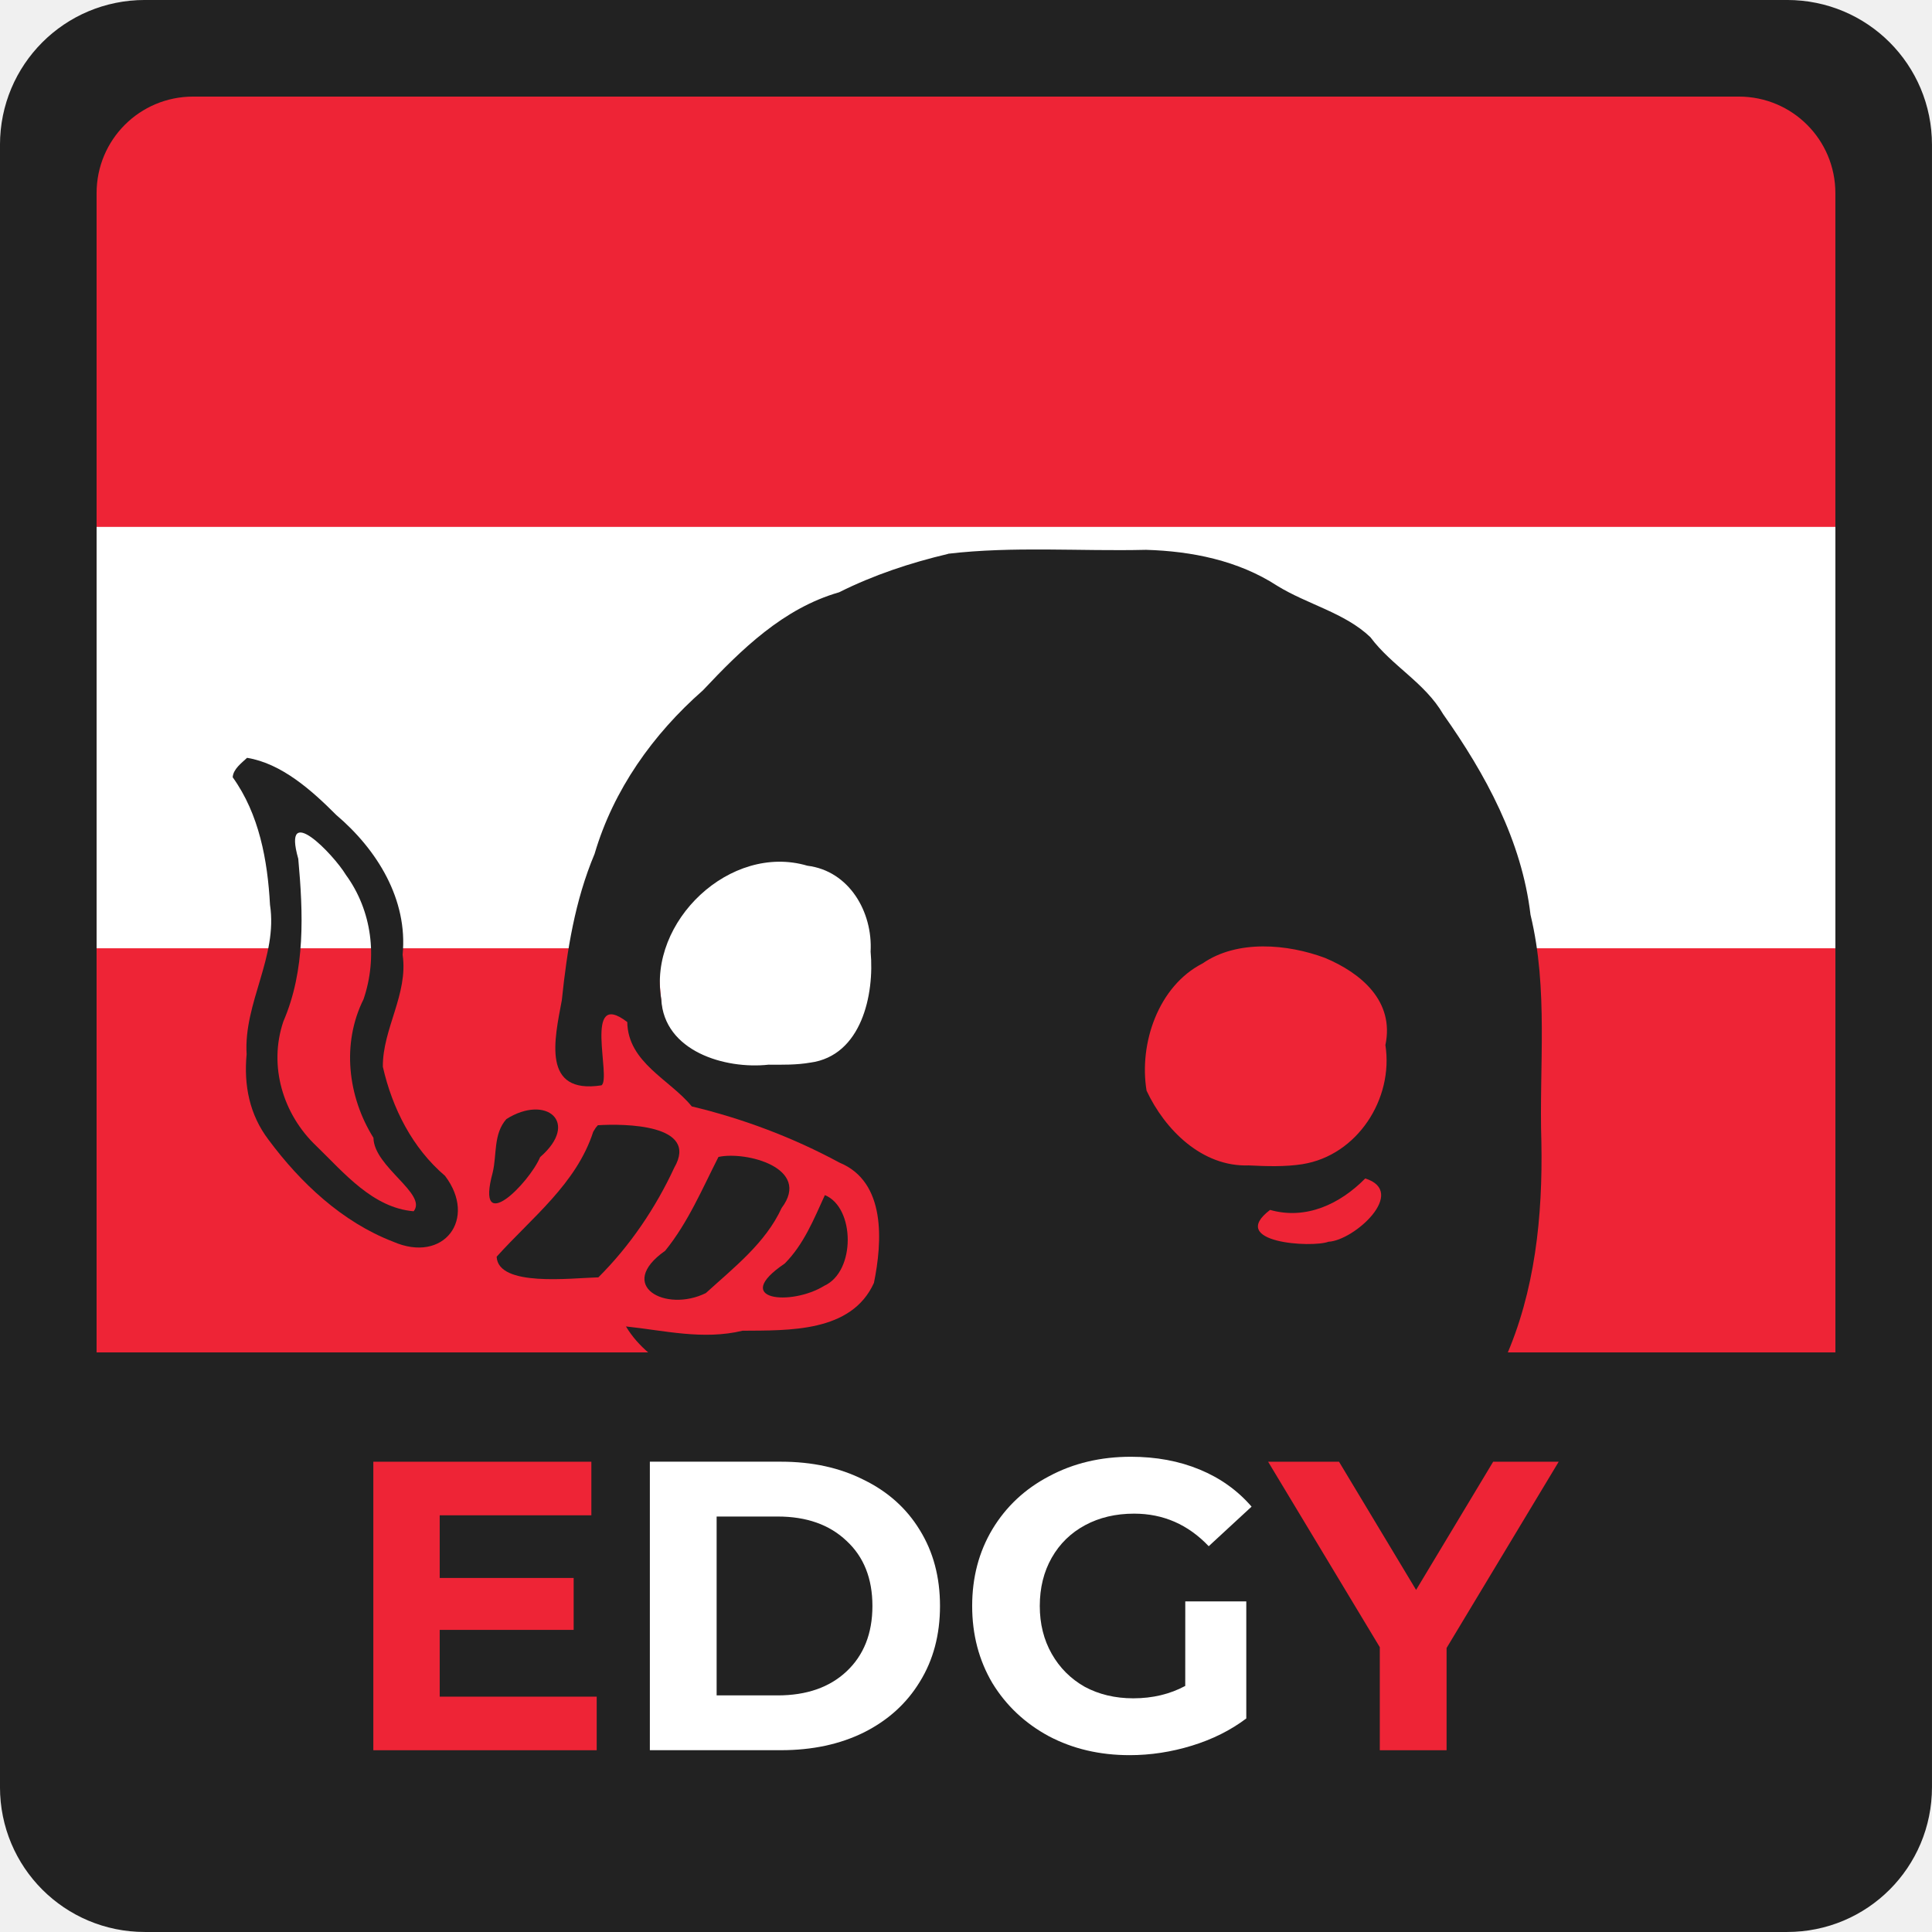
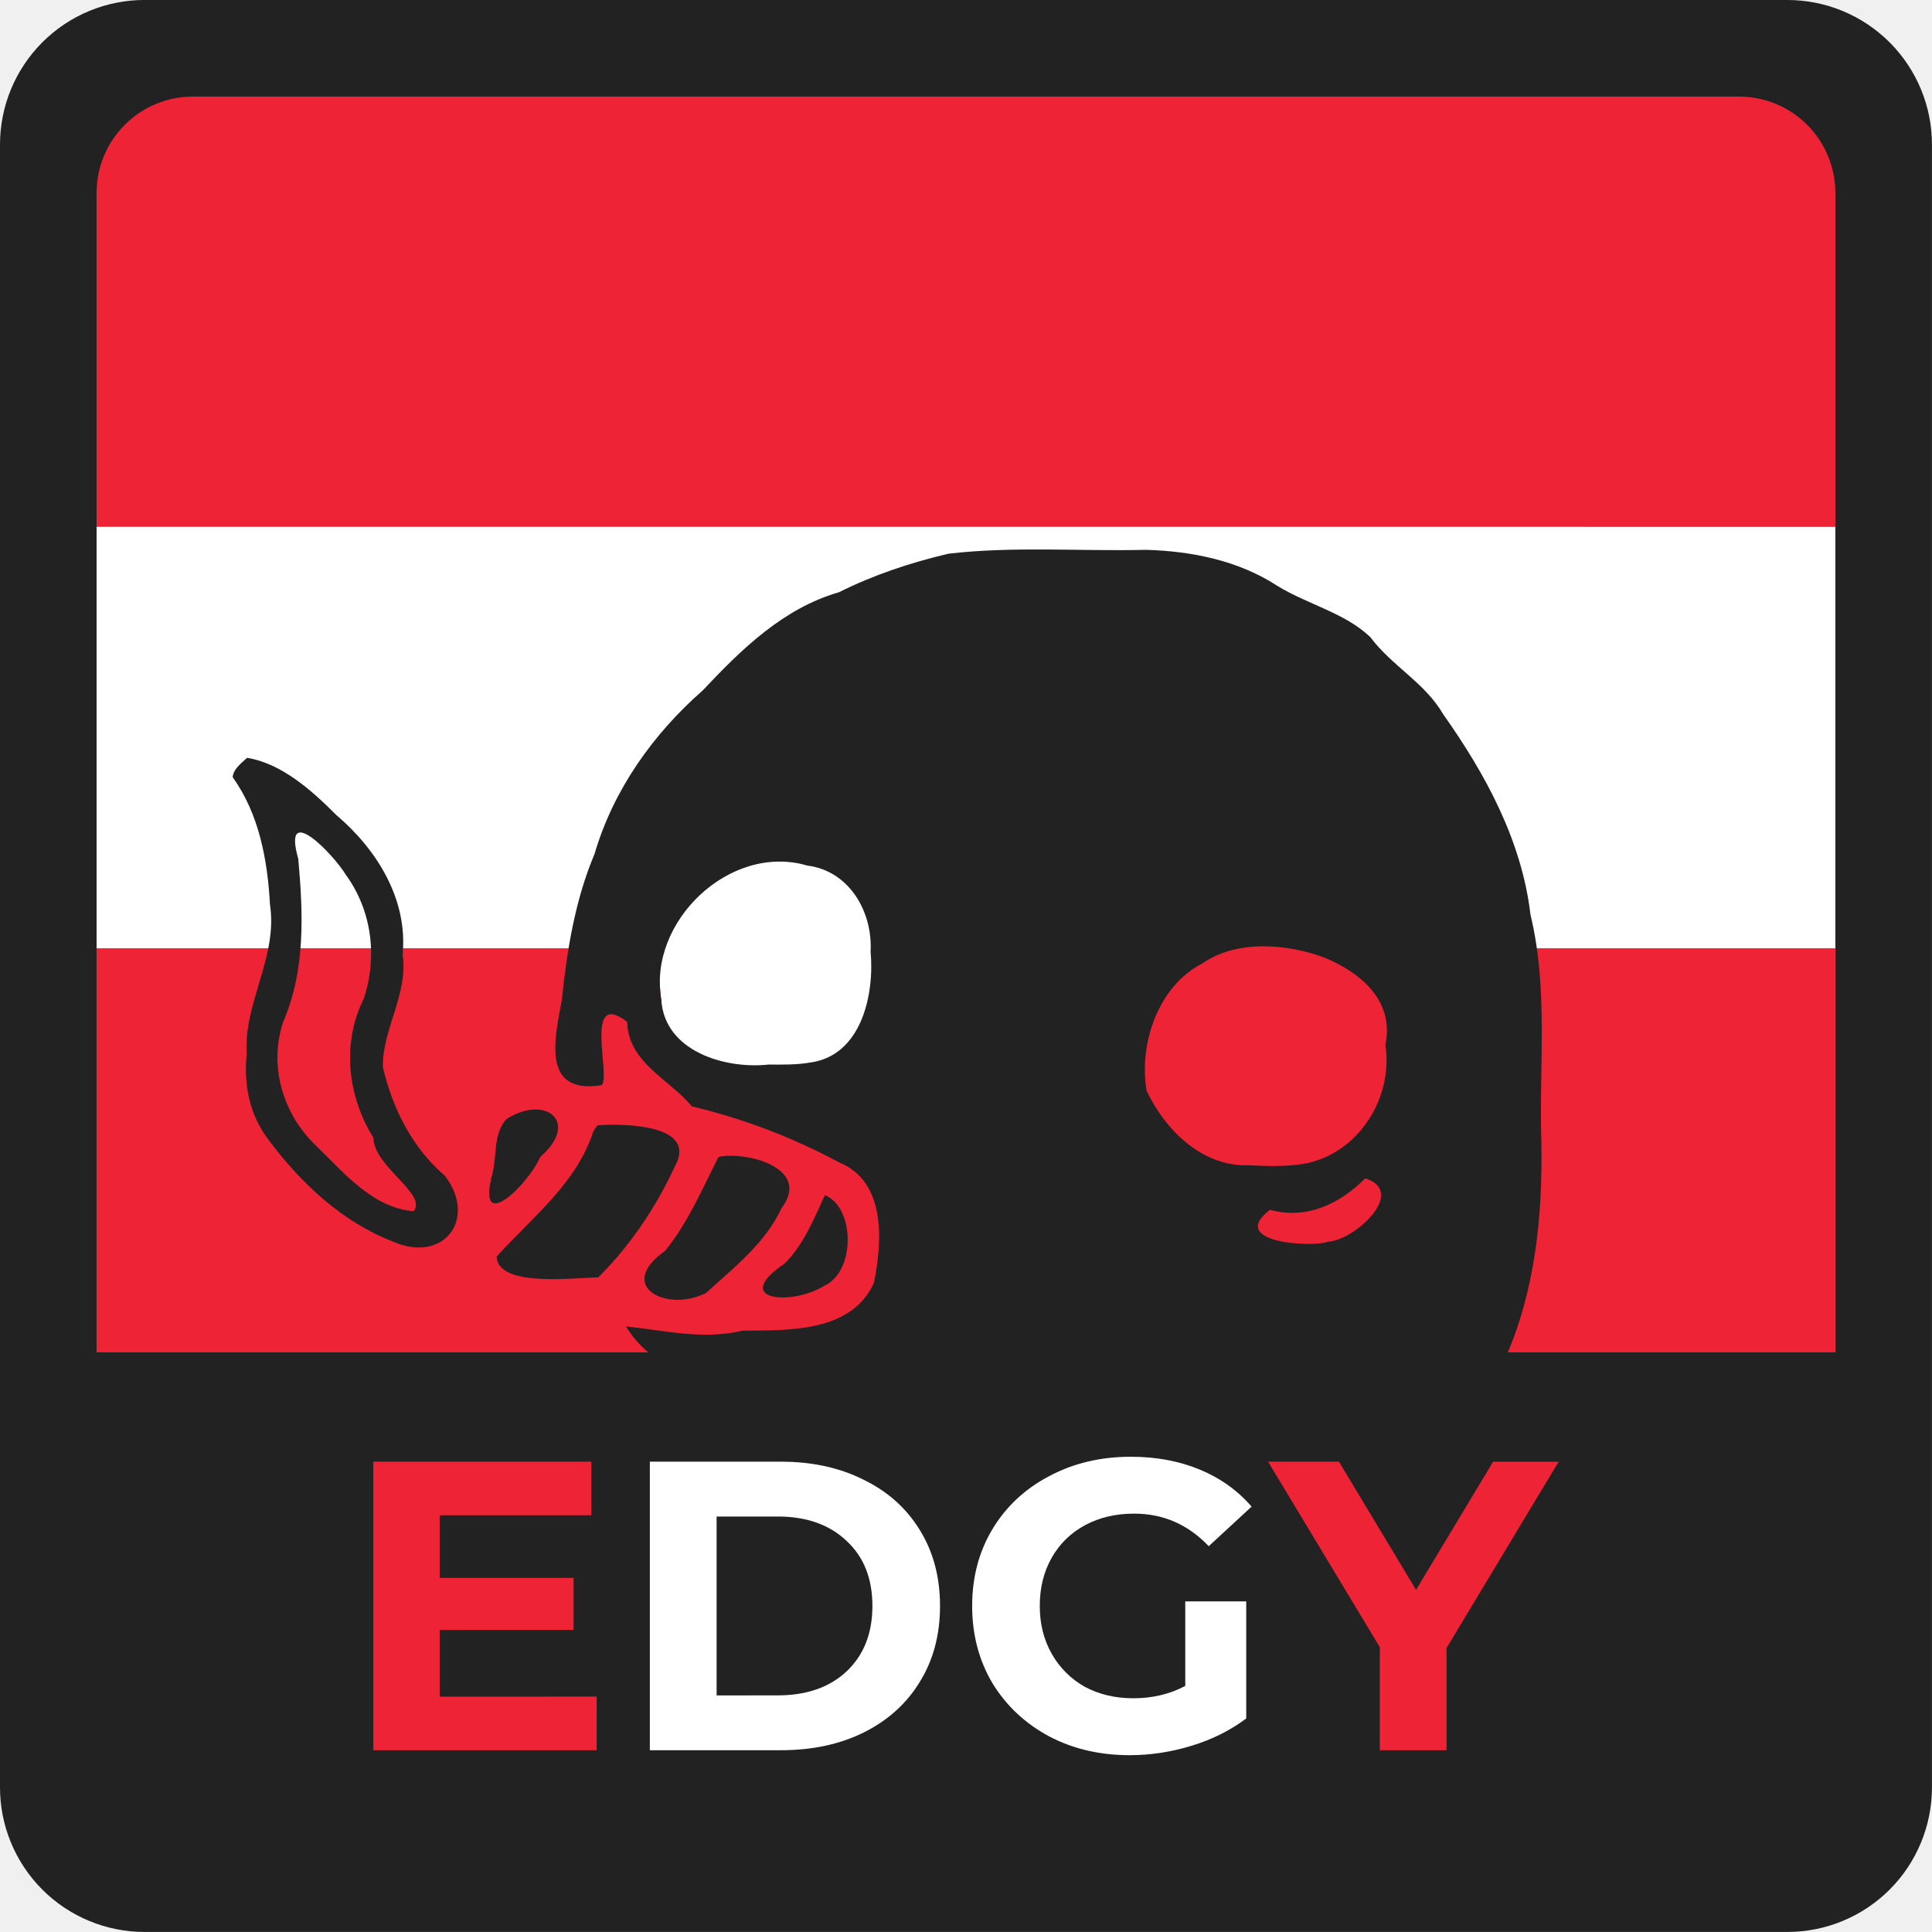
- <svg xmlns="http://www.w3.org/2000/svg" width="200" height="200" viewBox="0 0 52.917 52.917" version="1.1" id="svg8">
-   <defs id="defs2">
-     <rect x="-8.98" y="41.16" width="54.443" height="27.502" id="rect914" />
-     <rect x="14.78" y="42.001" width="38.137" height="10.915" id="rect983" />
-     <rect x="-245.703" y="111.319" width="65.484" height="18.719" id="rect868" />
-     <rect x="-268.458" y="130.436" width="120.121" height="27.384" id="rect867" />
+ <svg xmlns="http://www.w3.org/2000/svg" width="200" height="200" viewBox="0 0 52.917 52.917">
+   <defs>
+     <path id="a" d="M-8.98 41.16h54.443v27.502H-8.98z" />
  </defs>
-   <g id="layer5" style="display:inline">
-     <path id="rect5238-5" style="fill:#222222;fill-opacity:1;fill-rule:nonzero;stroke:none;stroke-width:0.5;stroke-linecap:butt;stroke-linejoin:round;stroke-miterlimit:4;stroke-dasharray:none;stroke-dashoffset:0;stroke-opacity:0.909;paint-order:normal" transform="translate(249.8045,-91.40947)" d="m -245.836,91.409 h 44.979 c 2.199,0 3.969,1.77 3.969,3.969 v 44.979 c 0,2.199 -1.77,3.969 -3.969,3.969 h -44.979 c -2.199,0 -3.969,-1.77 -3.969,-3.969 V 95.378 c 0,-2.199 1.77,-3.969 3.969,-3.969 z" />
-     <path id="rect5240-3" style="display:inline;fill:#ee2436;fill-opacity:1;fill-rule:nonzero;stroke:none;stroke-width:0.5;stroke-linecap:butt;stroke-linejoin:round;stroke-miterlimit:4;stroke-dasharray:none;stroke-dashoffset:0;stroke-opacity:0.909;paint-order:normal" transform="translate(249.8045,-91.40947)" d="m -244.513,94.055 h 42.333 c 1.466,0 2.646,1.18 2.646,2.646 v 42.333 c 0,1.466 -1.18,2.646 -2.646,2.646 h -42.333 c -1.466,0 -2.646,-1.18 -2.646,-2.646 V 96.701 c 0,-1.466 1.18,-2.646 2.646,-2.646 z" />
-     <path id="path946" style="display:inline;fill:#ffffff;fill-opacity:1;fill-rule:nonzero;stroke:none;stroke-width:0.5;stroke-linecap:butt;stroke-linejoin:round;stroke-miterlimit:4;stroke-dasharray:none;stroke-dashoffset:0;stroke-opacity:0.909;paint-order:normal" d="m 50.271,14.431 v 33.316 c 0,1.398 -1.18,2.524 -2.646,2.524 H 5.292 c -1.466,0 -2.646,-1.126 -2.646,-2.524 v -33.316 z" />
-     <path id="path954" style="display:inline;fill:#ee2436;fill-opacity:1;fill-rule:nonzero;stroke:none;stroke-width:0.5;stroke-linecap:butt;stroke-linejoin:round;stroke-miterlimit:4;stroke-dasharray:none;stroke-dashoffset:0;stroke-opacity:0.909;paint-order:normal" d="m 50.271,25.973 v 20.725 c 0,1.98 -1.18,3.573 -2.646,3.573 H 5.292 c -1.466,0 -2.646,-1.594 -2.646,-3.573 V 25.973 Z" />
-     <path id="path5244-6" d="m -248.349,128.451 v 8.334 c 0,3.078 2.478,5.556 5.556,5.556 h 38.894 c 3.078,0 5.556,-2.478 5.556,-5.556 v -8.334 z" style="display:inline;fill:#222222;fill-opacity:1;fill-rule:nonzero;stroke:none;stroke-width:0.5;stroke-linecap:butt;stroke-linejoin:round;stroke-miterlimit:4;stroke-dasharray:none;stroke-dashoffset:0;stroke-opacity:0.909;paint-order:normal" transform="translate(249.8045,-91.40947)" />
-     <text xml:space="preserve" id="text981" style="font-style:normal;font-weight:normal;font-size:4.233px;line-height:1.25;font-family:sans-serif;white-space:pre;shape-inside:url(#rect983);fill:#000000;fill-opacity:1;stroke:none;" />
-     <path id="rect882" style="fill:#ffffff;fill-opacity:1;stroke-width:1.265;stroke-linecap:round;paint-order:stroke fill markers" d="m 17.736,23.125 6.574,0.514 -0.468,5.852 -5.592,-0.468 z" />
-     <path id="rect884" style="fill:#ee2436;fill-opacity:1;stroke-width:1.265;stroke-linecap:round;paint-order:stroke fill markers" d="m 31.247,24.969 6.987,1.403 v 5.325 c -4.567,1.13 -7.687,1.48 -7.408,0 z" />
-     <g id="g942" transform="matrix(0.8083032,0,0,0.8083032,-90.8621,-53.55225)" style="display:inline;stroke-width:1.237;fill:#222222;fill-opacity:1">
-       <path id="path923" style="fill:#222222;fill-opacity:1;stroke-width:1.237" d="m 140.363,106.75 c 1.02,0.418 1.05,2.584 -0.021,3.072 -1.124,0.694 -3.191,0.498 -1.339,-0.755 0.648,-0.653 0.986,-1.503 1.359,-2.317" />
-       <path id="path919" style="fill:#222222;fill-opacity:1;stroke-width:1.237" d="m 136.758,105.456 c 0.925,-0.204 3.164,0.371 2.138,1.731 -0.542,1.184 -1.625,2.024 -2.567,2.882 -1.363,0.673 -3.063,-0.25 -1.378,-1.434 0.775,-0.956 1.254,-2.095 1.806,-3.18" />
-       <path id="path917" style="fill:#222222;fill-opacity:1;stroke-width:1.237" d="m 132.668,104.382 c 0.89,-0.057 3.444,-0.037 2.591,1.437 -0.633,1.368 -1.506,2.656 -2.572,3.717 -0.93,0.024 -3.397,0.334 -3.447,-0.699 1.193,-1.327 2.701,-2.469 3.273,-4.235 l 0.085,-0.136 0.071,-0.083" />
-       <path id="path915" style="fill:#222222;fill-opacity:1;stroke-width:1.237" d="m 129.571,104.172 c 1.348,-0.848 2.501,0.11 1.143,1.289 -0.375,0.891 -2.207,2.733 -1.608,0.524 0.146,-0.61 0.018,-1.307 0.465,-1.813" />
-       <path id="path907" style="fill:#222222;fill-opacity:1;stroke-width:1.237" d="m 120.783,91.932 c 1.171,0.191 2.191,1.102 3.024,1.938 1.379,1.17 2.43,2.861 2.247,4.734 0.196,1.331 -0.683,2.514 -0.67,3.797 0.32,1.408 1.001,2.755 2.108,3.697 1.101,1.452 -0.037,2.985 -1.764,2.228 -1.72,-0.662 -3.135,-1.993 -4.217,-3.451 -0.647,-0.851 -0.842,-1.848 -0.743,-2.897 -0.106,-1.745 1.063,-3.296 0.792,-5.068 -0.082,-1.506 -0.365,-3.068 -1.264,-4.319 0.017,-0.277 0.298,-0.481 0.487,-0.659 m 5.644,15.366 c 0.477,-0.586 -1.349,-1.506 -1.361,-2.489 -0.873,-1.397 -1.083,-3.198 -0.336,-4.697 0.481,-1.416 0.288,-2.998 -0.597,-4.212 -0.428,-0.708 -2.175,-2.517 -1.615,-0.547 0.167,1.849 0.247,3.769 -0.505,5.511 -0.51,1.506 -0.016,3.149 1.122,4.226 0.937,0.908 1.908,2.091 3.292,2.207" />
-       <path id="path905" style="fill:#222222;fill-opacity:1;stroke-width:1.237" d="m 144.535,85.017 c 2.219,-0.261 4.476,-0.079 6.712,-0.133 1.546,0.046 3.119,0.359 4.439,1.216 1.02,0.632 2.297,0.916 3.162,1.745 0.728,0.977 1.843,1.536 2.466,2.609 1.437,2.033 2.663,4.284 2.959,6.796 0.61,2.521 0.288,5.13 0.368,7.698 0.048,2.502 -0.21,5.075 -1.243,7.377 -0.919,1.523 -2.292,2.938 -4.078,3.354 -1.366,0.562 -2.825,1.036 -4.326,0.922 -1.335,0.071 -2.645,-0.115 -3.964,-0.254 -1.673,-0.037 -3.356,0.085 -5,-0.26 -2.935,-0.148 -5.745,-1.133 -8.497,-2.091 -1.306,-0.9 -3.066,-1.382 -3.911,-2.796 1.291,0.135 2.614,0.468 3.949,0.145 1.567,-0.013 3.693,0.064 4.454,-1.622 0.282,-1.383 0.419,-3.419 -1.163,-4.072 -1.578,-0.853 -3.273,-1.492 -5.01,-1.907 -0.739,-0.911 -2.163,-1.48 -2.186,-2.859 -1.517,-1.165 -0.524,1.925 -0.875,2.145 -2.032,0.313 -1.59,-1.561 -1.342,-2.887 0.175,-1.688 0.444,-3.373 1.109,-4.954 0.637,-2.172 1.98,-4.059 3.671,-5.543 1.307,-1.39 2.726,-2.781 4.614,-3.323 1.173,-0.587 2.419,-1 3.693,-1.301 m -4.664,17.238 c 1.729,-0.237 2.175,-2.3 2.04,-3.761 0.074,-1.342 -0.723,-2.735 -2.143,-2.911 -2.61,-0.772 -5.406,1.888 -4.95,4.526 0.092,1.76 2.154,2.378 3.634,2.216 0.475,0.002 0.95,0.012 1.42,-0.071 m 17.551,6.071 c 0.873,-0.039 2.694,-1.69 1.249,-2.145 -0.853,0.866 -2.007,1.412 -3.225,1.066 -1.47,1.117 1.428,1.29 1.976,1.079 m -0.873,-2.63 c 1.854,-0.298 3.088,-2.216 2.805,-4.035 0.314,-1.489 -0.826,-2.441 -2.046,-2.953 -1.267,-0.473 -2.971,-0.627 -4.146,0.185 -1.505,0.768 -2.165,2.718 -1.901,4.314 0.622,1.327 1.883,2.587 3.459,2.532 0.61,0.03 1.224,0.051 1.829,-0.042" />
+   <g style="display:inline">
+     <path d="M-245.836 91.41h44.98a3.96 3.96 0 0 1 3.968 3.968v44.98a3.96 3.96 0 0 1-3.969 3.968h-44.979a3.96 3.96 0 0 1-3.968-3.969V95.378a3.96 3.96 0 0 1 3.968-3.969z" style="fill:#222;fill-opacity:1;fill-rule:nonzero;stroke:none;stroke-width:.5;stroke-linecap:butt;stroke-linejoin:round;stroke-miterlimit:4;stroke-dasharray:none;stroke-dashoffset:0;stroke-opacity:.909;paint-order:normal" transform="translate(249.804 -91.41)" />
+     <path d="M-244.513 94.055h42.334a2.64 2.64 0 0 1 2.645 2.646v42.333a2.64 2.64 0 0 1-2.645 2.646h-42.334a2.64 2.64 0 0 1-2.646-2.646V96.701a2.64 2.64 0 0 1 2.646-2.646z" style="display:inline;fill:#ee2436;fill-opacity:1;fill-rule:nonzero;stroke:none;stroke-width:.5;stroke-linecap:butt;stroke-linejoin:round;stroke-miterlimit:4;stroke-dasharray:none;stroke-dashoffset:0;stroke-opacity:.909;paint-order:normal" transform="translate(249.804 -91.41)" />
+     <path d="M50.27 14.431v33.316c0 1.398-1.18 2.524-2.645 2.524H5.292c-1.466 0-2.646-1.126-2.646-2.524V14.43z" style="display:inline;fill:#fff;fill-opacity:1;fill-rule:nonzero;stroke:none;stroke-width:.5;stroke-linecap:butt;stroke-linejoin:round;stroke-miterlimit:4;stroke-dasharray:none;stroke-dashoffset:0;stroke-opacity:.909;paint-order:normal" />
+     <path d="M50.27 25.973v20.725c0 1.98-1.18 3.573-2.645 3.573H5.292c-1.466 0-2.646-1.594-2.646-3.573V25.973Z" style="display:inline;fill:#ee2436;fill-opacity:1;fill-rule:nonzero;stroke:none;stroke-width:.5;stroke-linecap:butt;stroke-linejoin:round;stroke-miterlimit:4;stroke-dasharray:none;stroke-dashoffset:0;stroke-opacity:.909;paint-order:normal" />
+     <path d="M-248.35 128.451v8.335a5.544 5.544 0 0 0 5.557 5.556h38.894a5.544 5.544 0 0 0 5.556-5.556v-8.335z" style="display:inline;fill:#222;fill-opacity:1;fill-rule:nonzero;stroke:none;stroke-width:.5;stroke-linecap:butt;stroke-linejoin:round;stroke-miterlimit:4;stroke-dasharray:none;stroke-dashoffset:0;stroke-opacity:.909;paint-order:normal" transform="translate(249.804 -91.41)" />
+     <path d="m17.736 23.125 6.574.515-.467 5.851-5.593-.468z" style="fill:#fff;fill-opacity:1;stroke-width:1.265;stroke-linecap:round;paint-order:stroke fill markers" />
+     <path d="m31.247 24.969 6.988 1.403v5.325c-4.568 1.13-7.687 1.48-7.409 0z" style="fill:#ee2436;fill-opacity:1;stroke-width:1.265;stroke-linecap:round;paint-order:stroke fill markers" />
+     <g style="display:inline;stroke-width:1.237;fill:#222;fill-opacity:1">
+       <path d="M140.363 106.75c1.02.417 1.05 2.584-.02 3.072-1.124.694-3.19.497-1.34-.756.648-.653.987-1.502 1.36-2.317m-3.605-1.293c.925-.204 3.165.37 2.138 1.731-.541 1.184-1.624 2.025-2.566 2.883-1.363.672-3.063-.25-1.378-1.434.775-.957 1.254-2.095 1.806-3.18m-4.09-1.074c.89-.058 3.444-.038 2.591 1.436-.633 1.368-1.506 2.656-2.572 3.717-.93.024-3.397.334-3.448-.7 1.194-1.326 2.701-2.468 3.273-4.234l.085-.136.07-.083m-3.096-.21c1.348-.848 2.5.11 1.143 1.29-.375.89-2.207 2.732-1.608.523.147-.61.018-1.307.465-1.813m-8.788-12.24c1.17.19 2.192 1.102 3.024 1.938 1.379 1.17 2.43 2.861 2.247 4.734.196 1.33-.684 2.514-.67 3.796.32 1.409 1.001 2.755 2.108 3.698 1.101 1.452-.038 2.984-1.764 2.227-1.72-.662-3.135-1.993-4.218-3.45-.646-.851-.841-1.849-.742-2.898-.107-1.746 1.063-3.296.792-5.068-.082-1.506-.365-3.068-1.264-4.319.017-.277.299-.48.487-.658m5.645 15.365c.477-.586-1.35-1.506-1.362-2.489-.873-1.396-1.083-3.198-.336-4.696.481-1.416.287-2.998-.597-4.212-.428-.708-2.175-2.517-1.615-.547.167 1.849.247 3.768-.505 5.511-.51 1.506-.016 3.15 1.122 4.226.937.908 1.908 2.091 3.292 2.207" style="fill:#222;fill-opacity:1;stroke-width:1.237" transform="translate(-90.862 -53.552) scale(.8083)" />
+       <path d="M144.535 85.017c2.22-.261 4.476-.079 6.713-.133 1.546.045 3.119.359 4.438 1.215 1.02.632 2.297.916 3.162 1.745.728.978 1.843 1.537 2.466 2.61 1.437 2.032 2.663 4.283 2.959 6.795.61 2.52.287 5.13.368 7.698.048 2.502-.21 5.075-1.243 7.377-.919 1.523-2.292 2.938-4.078 3.353-1.366.562-2.824 1.037-4.326.923-1.335.07-2.644-.116-3.963-.254-1.673-.037-3.357.085-5-.26-2.935-.149-5.746-1.133-8.498-2.092-1.306-.9-3.065-1.382-3.91-2.796 1.29.135 2.613.468 3.948.144 1.567-.012 3.694.065 4.454-1.621.282-1.384.419-3.419-1.163-4.072a20.641 20.641 0 0 0-5.01-1.907c-.739-.911-2.163-1.48-2.186-2.86-1.517-1.164-.524 1.925-.875 2.145-2.032.313-1.59-1.56-1.342-2.887.175-1.688.444-3.373 1.11-4.955.637-2.171 1.98-4.059 3.67-5.542 1.307-1.39 2.727-2.781 4.614-3.323 1.173-.587 2.419-1 3.693-1.302m-4.664 17.238c1.73-.237 2.175-2.3 2.04-3.761.074-1.342-.723-2.735-2.143-2.911-2.61-.773-5.406 1.887-4.95 4.526.092 1.76 2.154 2.378 3.634 2.216.475.002.95.012 1.42-.07m17.55 6.07c.873-.039 2.694-1.69 1.249-2.145-.853.866-2.007 1.412-3.224 1.066-1.47 1.118 1.427 1.29 1.975 1.079m-.873-2.63c1.854-.299 3.088-2.217 2.805-4.035.315-1.489-.826-2.441-2.046-2.953-1.267-.473-2.97-.627-4.146.185-1.505.768-2.165 2.718-1.901 4.313.621 1.328 1.883 2.588 3.458 2.532.61.03 1.224.051 1.83-.042" style="fill:#222;fill-opacity:1;stroke-width:1.237" transform="translate(-90.862 -53.552) scale(.8083)" />
    </g>
-     <g aria-label="EDGY" transform="translate(18.26842,-3.597613)" id="text912" style="font-style:normal;font-weight:normal;font-size:11.289px;line-height:1.25;font-family:sans-serif;white-space:pre;shape-inside:url(#rect914);fill:#000000;fill-opacity:1;stroke:none">
-       <path d="m -1.925,50.068 v 1.468 H -8.043 v -7.902 h 5.972 v 1.468 h -4.154 v 1.716 h 3.669 v 1.422 h -3.669 v 1.829 z" style="font-style:normal;font-variant:normal;font-weight:bold;font-stretch:normal;font-size:11.289px;font-family:Montserrat;-inkscape-font-specification:'Montserrat Bold';fill:#ee2436;fill-opacity:1" id="path918" />
-       <path d="M -0.469,43.633 H 3.121 q 1.287,0 2.269,0.497 0.993,0.485 1.535,1.377 0.553,0.892 0.553,2.077 0,1.185 -0.553,2.077 -0.542,0.892 -1.535,1.389 -0.982,0.485 -2.269,0.485 h -3.59 z m 3.5,6.401 q 1.185,0 1.885,-0.655 0.711,-0.666 0.711,-1.795 0,-1.129 -0.711,-1.784 Q 4.216,45.135 3.031,45.135 H 1.36 v 4.899 z" style="font-style:normal;font-variant:normal;font-weight:bold;font-stretch:normal;font-size:11.289px;font-family:Montserrat;-inkscape-font-specification:'Montserrat Bold';fill:#ffffff;fill-opacity:1" id="path920" />
-       <path d="m 14.196,47.46 h 1.671 v 3.206 q -0.643,0.485 -1.49,0.745 -0.847,0.26 -1.705,0.26 -1.23,0 -2.213,-0.519 Q 9.477,50.621 8.912,49.696 8.359,48.759 8.359,47.585 q 0,-1.174 0.553,-2.1 0.564,-0.937 1.558,-1.456 0.993,-0.531 2.235,-0.531 1.039,0 1.885,0.35 0.847,0.35 1.422,1.016 l -1.174,1.084 q -0.847,-0.892 -2.043,-0.892 -0.756,0 -1.343,0.316 -0.587,0.316 -0.914,0.892 -0.327,0.576 -0.327,1.321 0,0.734 0.327,1.31 0.327,0.576 0.903,0.903 0.587,0.316 1.332,0.316 0.79,0 1.422,-0.339 z" style="font-style:normal;font-variant:normal;font-weight:bold;font-stretch:normal;font-size:11.289px;font-family:Montserrat;-inkscape-font-specification:'Montserrat Bold';fill:#ffffff;fill-opacity:1" id="path922" />
-       <path d="m 21.353,48.736 v 2.8 H 19.524 v -2.822 l -3.059,-5.08 h 1.942 l 2.111,3.511 2.111,-3.511 h 1.795 z" style="font-style:normal;font-variant:normal;font-weight:bold;font-stretch:normal;font-size:11.289px;font-family:Montserrat;-inkscape-font-specification:'Montserrat Bold';fill:#ee2436;fill-opacity:1" id="path924" />
+     <g aria-label="EDGY" style="font-style:normal;font-weight:400;font-size:11.289px;line-height:1.25;font-family:sans-serif;white-space:pre;shape-inside:url(#a);fill:#000;fill-opacity:1;stroke:none" transform="translate(18.268 -3.598)">
+       <path d="M-1.925 50.068v1.468h-6.118v-7.903h5.971v1.468h-4.154v1.716h3.669v1.422h-3.669v1.83z" style="font-style:normal;font-variant:normal;font-weight:700;font-stretch:normal;font-size:11.289px;font-family:Montserrat;-inkscape-font-specification:&quot;Montserrat Bold&quot;;fill:#ee2436;fill-opacity:1" />
+       <path d="M-.469 43.633h3.59q1.287 0 2.27.497.993.486 1.535 1.377.553.892.553 2.078 0 1.185-.553 2.077-.542.892-1.536 1.388-.982.486-2.269.486h-3.59zm3.5 6.401q1.185 0 1.885-.654.711-.667.711-1.795 0-1.13-.71-1.784-.7-.666-1.886-.666H1.36v4.9zm11.165-2.574h1.67v3.206q-.643.486-1.49.746-.846.26-1.704.26-1.23 0-2.213-.52-.982-.53-1.547-1.456-.553-.937-.553-2.111 0-1.174.553-2.1.565-.937 1.558-1.456.994-.531 2.235-.531 1.04 0 1.886.35.846.35 1.422 1.016l-1.174 1.084q-.847-.892-2.043-.892-.757 0-1.344.316-.587.316-.914.892-.327.576-.327 1.32 0 .734.327 1.31.327.576.903.903.587.316 1.332.316.79 0 1.423-.338z" style="font-style:normal;font-variant:normal;font-weight:700;font-stretch:normal;font-size:11.289px;font-family:Montserrat;-inkscape-font-specification:&quot;Montserrat Bold&quot;;fill:#fff;fill-opacity:1" />
+       <path d="M21.353 48.736v2.8h-1.829v-2.823l-3.06-5.08h1.942l2.111 3.511 2.111-3.51h1.795z" style="font-style:normal;font-variant:normal;font-weight:700;font-stretch:normal;font-size:11.289px;font-family:Montserrat;-inkscape-font-specification:&quot;Montserrat Bold&quot;;fill:#ee2436;fill-opacity:1" />
    </g>
  </g>
</svg>
